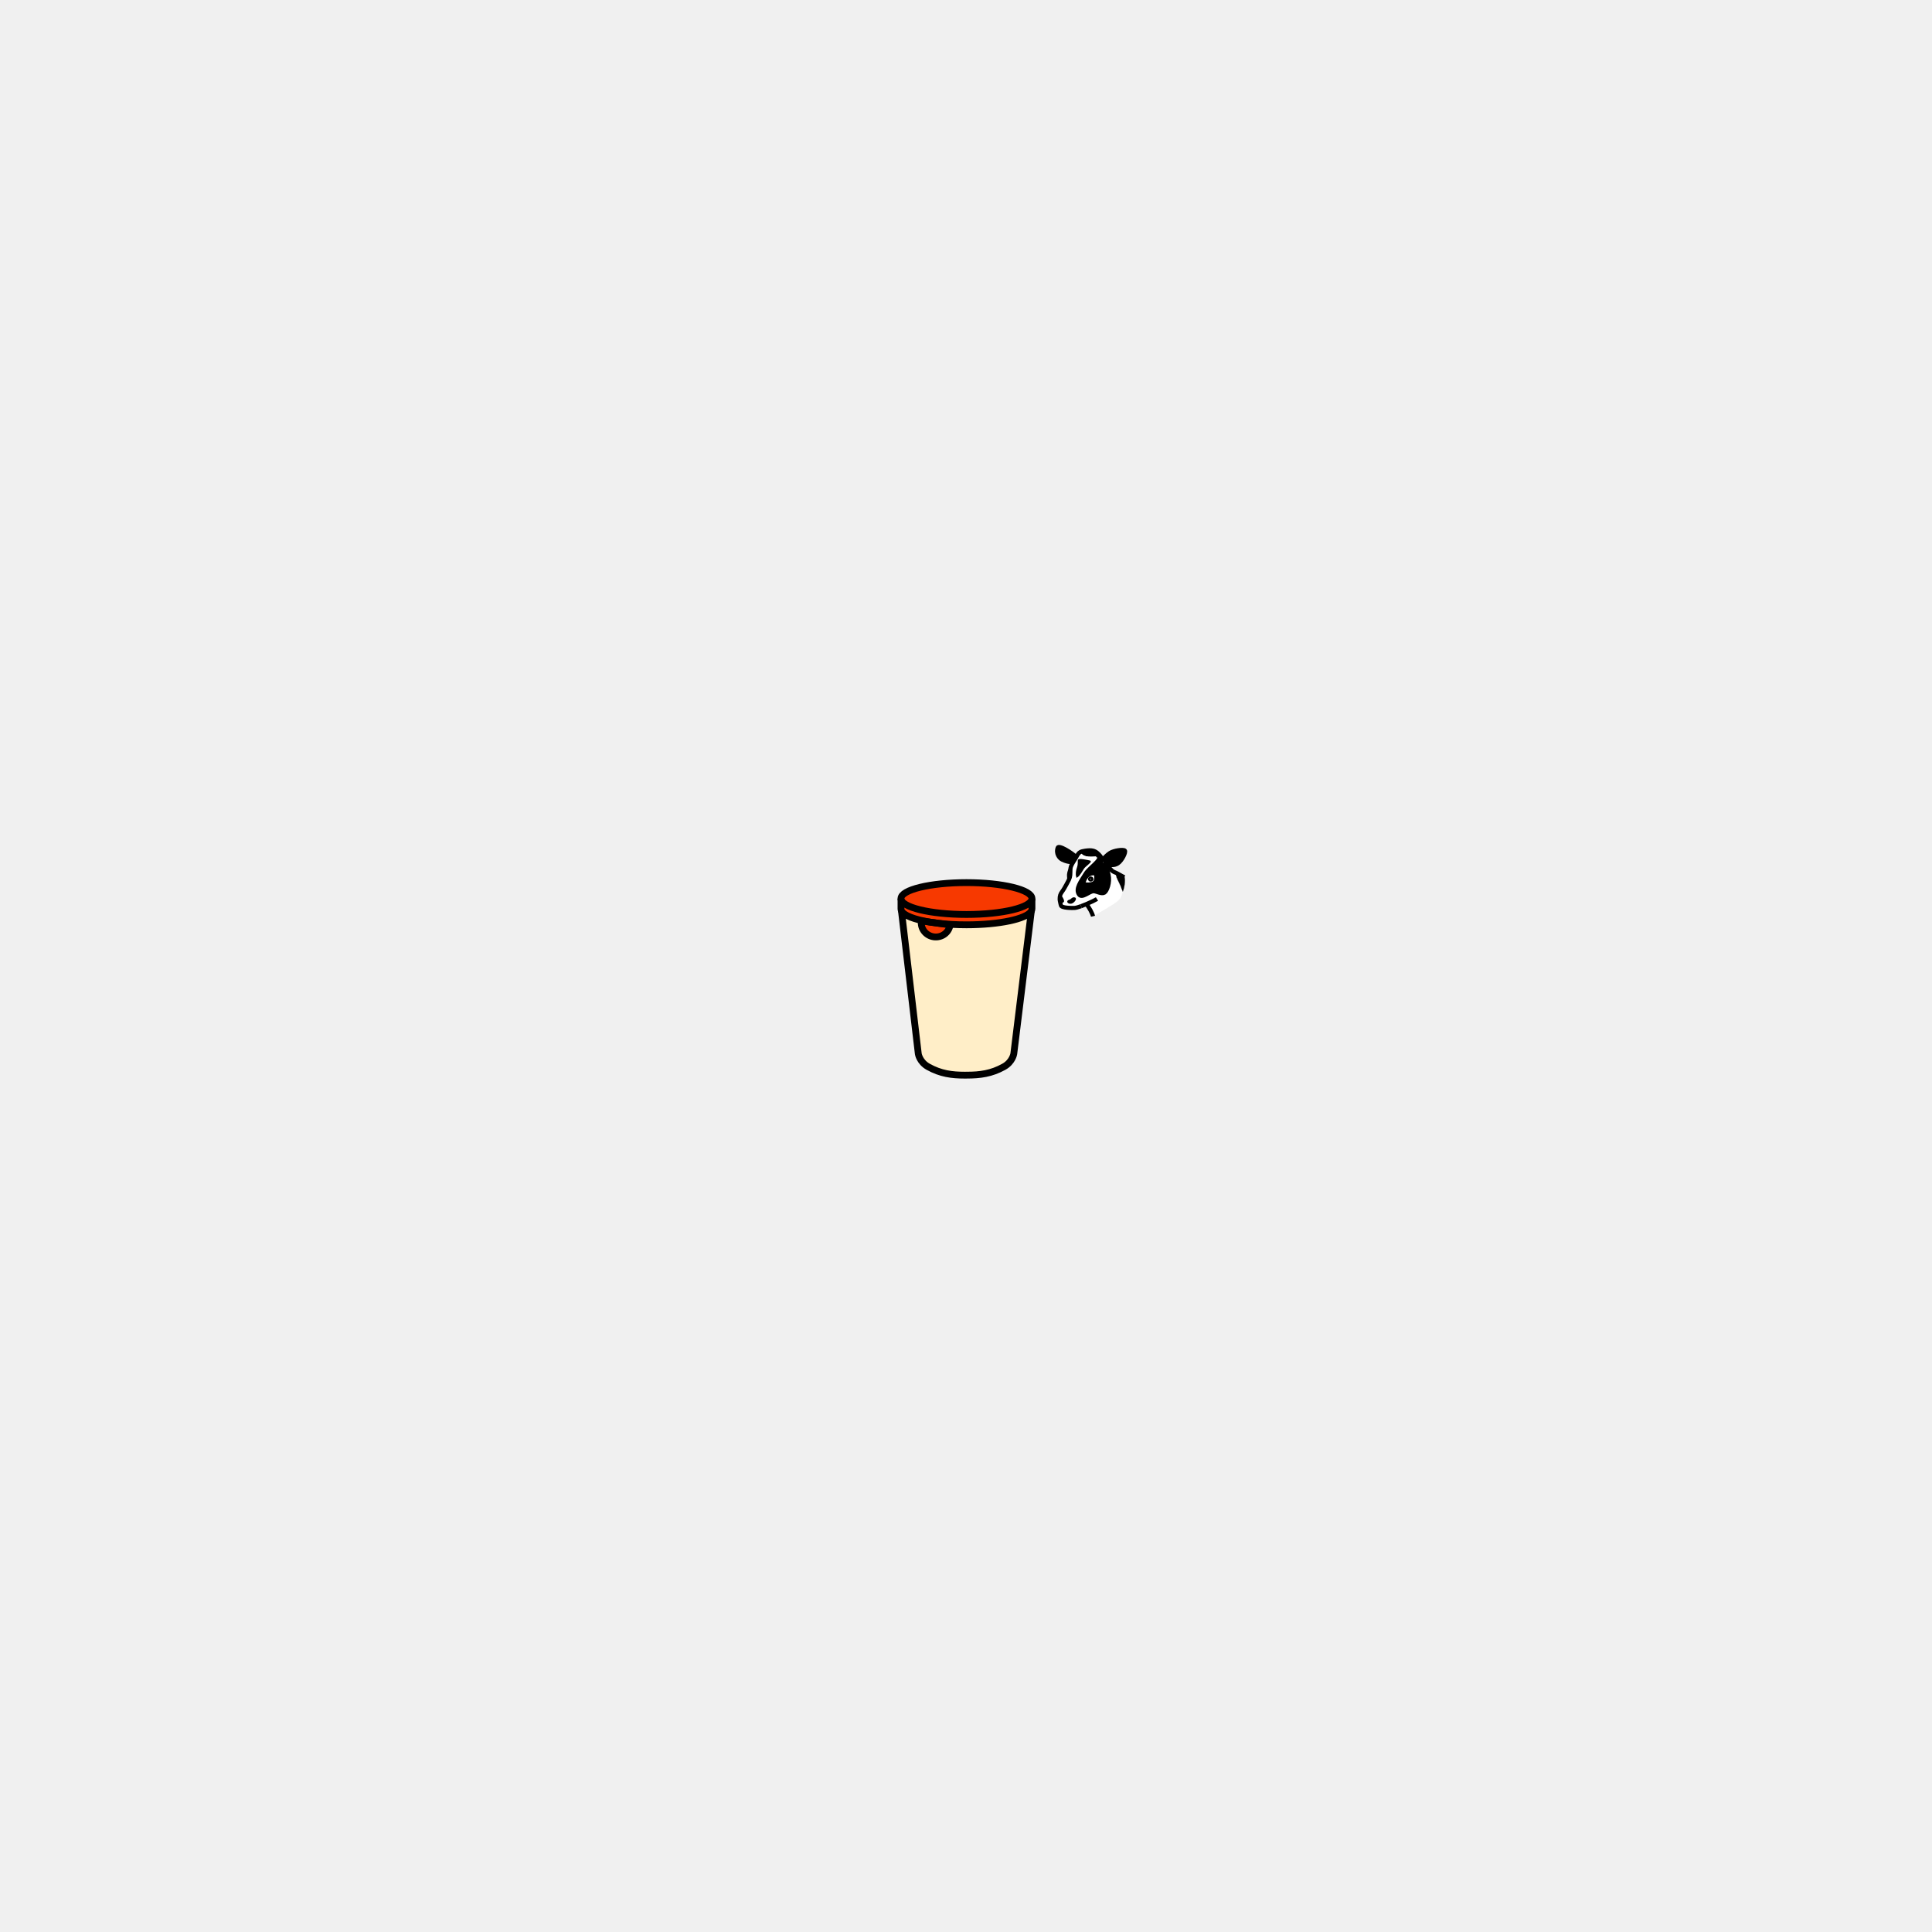
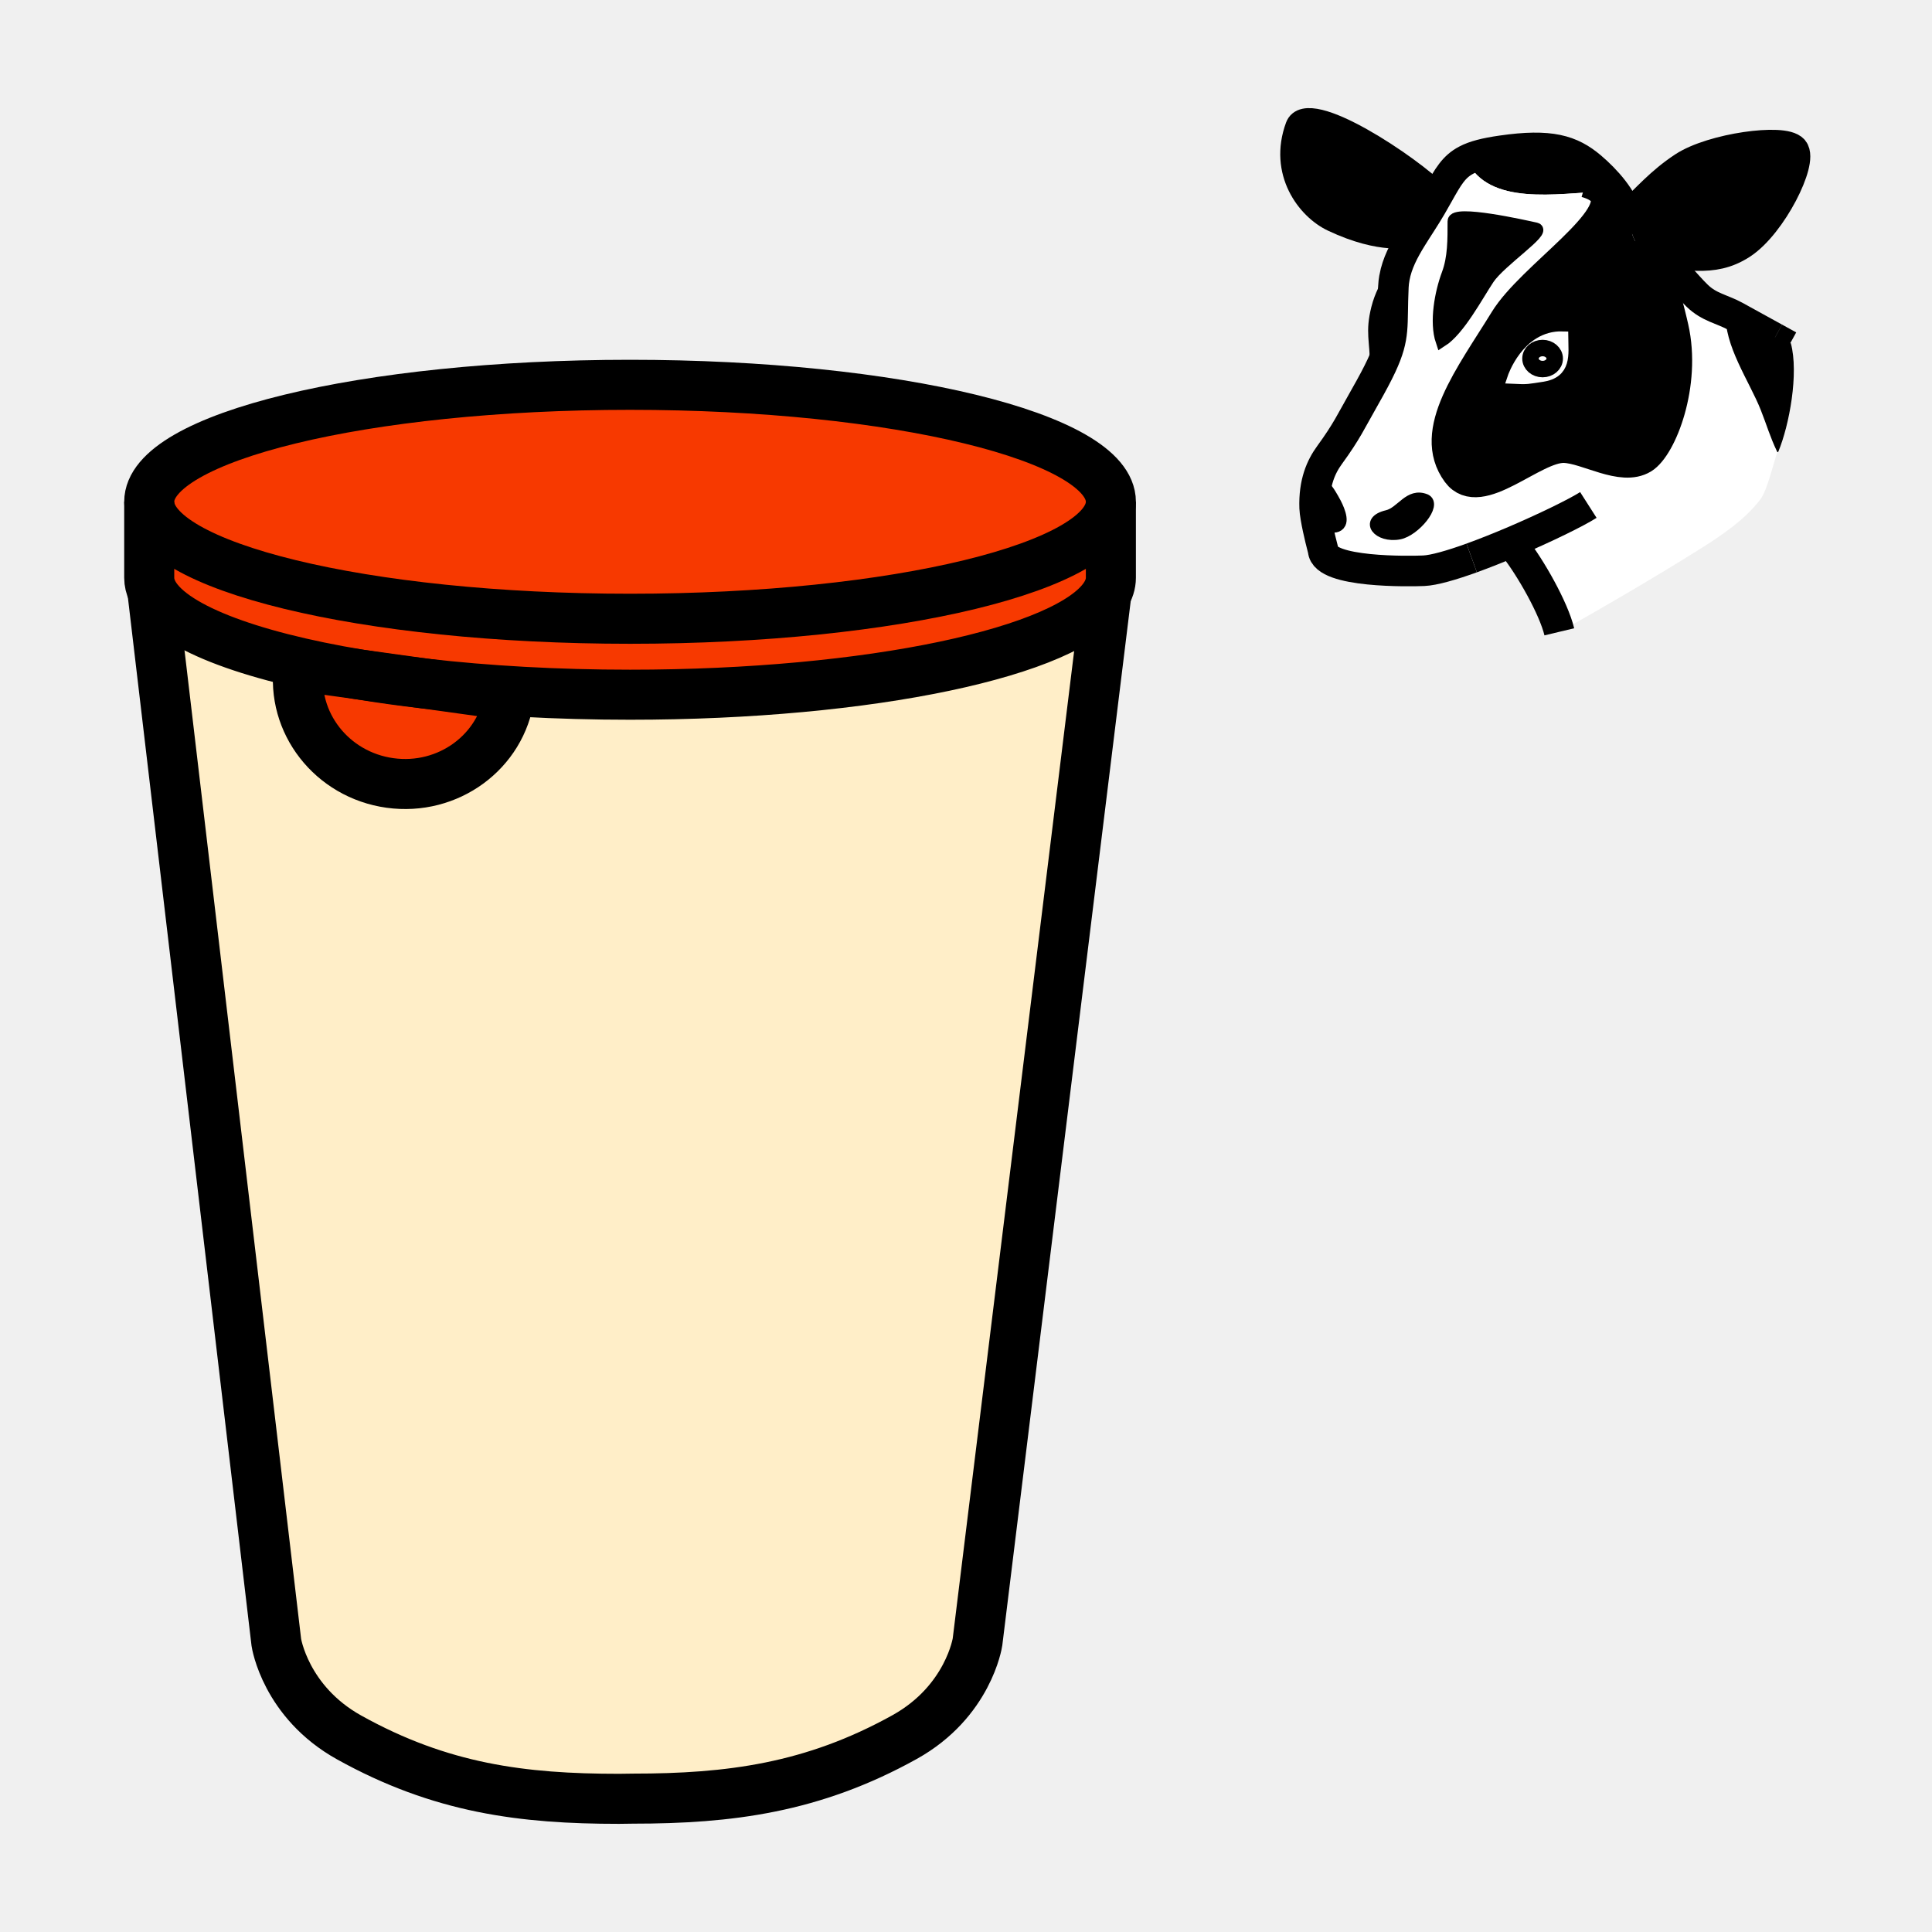
- <svg xmlns="http://www.w3.org/2000/svg" width="6037.35" height="6037.35" viewBox="0 0 6037.35 6037.35" overflow="visible">
+ <svg xmlns="http://www.w3.org/2000/svg" viewBox="2752.06 2594.35 822.12 822.12" overflow="visible">
  <path d="M3507.26 2738.178c1.729.64 3.84 1.4 6.64 2.41 3.36 12.59-.64 34.58-5.37 45.91-.02-.04-.04-.07-.05-.11-3-6.22-4.47-11.51-6.97-17.77-4.78-12.04-15.721-27.57-14.8-40.97 12.899 7.18 13.76 7.99 20.52 10.52l.03.01zM3454.48 2702.818l-1.33.33c-1.92-2.99-3.41-2.81-5.37-6.36-1.56-2.82-2.05-6.55-3.359-9.95l.06-.02c8.46-7.99 14.17-14.87 24-21.34 12.27-8.07 42.6-12.14 46.67-7.33 4.061 4.82-9.11 31.6-22 40-13.061 8.5-23.961 3.18-38.671 4.67z" />
  <path d="M3444.42 2686.838c1.31 3.4 1.8 7.13 3.359 9.95 1.96 3.55 3.45 3.37 5.37 6.36l1.33-.33c.47.93.93 1.96 1.39 3.06 4.42 10.64 8.23 27.88 8.23 27.88 5.479 24.09-5.03 50.89-12.86 55.65-9.1 5.52-23.81-4.23-33.51-4.57-13.11-.45-36 23.75-45.59 10.77-13-17.6 5.7-41.41 20.26-65.13 11.4-18.59 51.12-43.25 41.68-54.6 1.061-.04 2.08-.06 3.07-.06l1.36-.66c2.85 3.69 5.13 7.71 5.97 11.66l-.059.02zm-36.24 67.52c10.22-1.48 8.79-9.13 8.72-16.5-15.01-.43-20.92 17.33-20.92 17.33 6.34.31 6.01.07 12.2-.83z" />
  <path d="M3434.08 2675.878c-19.18.66-48.67 6.44-57.979-13.44 3.399-1.78 7.99-2.96 14.95-3.96 20.76-3 29.56-.24 38.1 7 3.11 2.64 6.51 6 9.36 9.68l-1.36.66c-.991 0-2.011.02-3.071.06z" />
  <path d="M3413.64 2746.928c0 2.48-2.311 4.48-5.16 4.48s-5.16-2-5.16-4.48 2.311-4.48 5.16-4.48 5.16 2.01 5.16 4.48z" fill="#fff" />
  <path d="M3416.9 2737.858c.07 7.37 1.5 15.02-8.72 16.5-6.19.9-5.86 1.14-12.2.83 0 0 5.91-17.76 20.92-17.33zm-8.42 13.55c2.85 0 5.16-2 5.16-4.48 0-2.47-2.311-4.48-5.16-4.48s-5.16 2-5.16 4.48 2.31 4.48 5.16 4.48z" fill="#fff" />
  <path d="M3370.54 2688.468c0-4.83 30.4 2.05 35.08 3.08 4.58 1-15.14 13.93-20.14 21.43-4.81 7.22-12.48 21.81-20.01 26.6-2.78-8.24-.41-20.73 2.529-28.58 2.631-7.01 2.541-14.76 2.541-22.53zM3358.78 2806.728c4.9 2.36-4.569 13.74-11.29 15.02-8.95 1.7-15.31-5.79-5.18-8.17 6-1.41 9.22-9.79 16.47-6.85zM3303.81 2648.148c4.61-12.51 49.02 17.31 60.25 28.89-.88 1.56-1.83 3.26-2.91 5.11-2.76 4.74-5.71 9.06-8.32 13.29l-1.02-.62s-11.67 3.27-32.66-6.67c-10.65-5.04-22.49-20.6-15.34-40zM3319.56 2806.368c1 1.7 4.47 7.92 3.04 10.77-1.91 3.82-8.96.29-10.021-1.15-.33-.46-.52-.96-.619-1.49-.2-1.1 0-2.31.199-3.38.44-2.4 1.16-9.48 2.32-10.03 1.821-.61 3.781 3.1 5.081 5.28z" />
  <path d="M3365.47 2739.578c7.529-4.79 15.2-19.38 20.01-26.6 5-7.5 24.72-20.43 20.14-21.43-4.68-1.03-35.08-7.91-35.08-3.08 0 7.77.091 15.52-2.54 22.53-2.94 7.85-5.31 20.34-2.53 28.58zm-50.99 61.51c-1.16.55-1.88 7.63-2.32 10.03-.199 1.07-.399 2.28-.199 3.38-.261-1.55-.44-2.96-.48-4.02-.38-10.79 2.8-17.63 6.3-22.44 7.51-10.33 9-14.08 14.99-24.6 3.16-5.55 5.47-9.89 7.16-13.52 5.91-12.7 4.27-16.72 5.05-33.44.06-1.36.22-2.68.45-3.97 0-.01.01-.01.01-.02 1.1-6.06 3.95-11.48 7.39-17.05 2.61-4.23 5.561-8.55 8.32-13.29 1.08-1.85 2.03-3.55 2.91-5.11 4.2-7.49 6.61-11.79 12.04-14.6 9.31 19.88 38.8 14.1 57.979 13.44 9.44 11.35-30.279 36.01-41.68 54.6-14.56 23.72-33.26 47.53-20.26 65.13 9.59 12.98 32.479-11.22 45.59-10.77 9.7.34 24.41 10.09 33.51 4.57 7.83-4.76 18.34-31.56 12.86-55.65 0 0-3.811-17.24-8.23-27.88l2.11-.9c6.72 3.75 11.12 10.26 16.3 15.24 5.17 4.98 10.45 5.6 16.101 8.67l16.85 9.28c-6.76-2.53-7.62-3.34-20.52-10.52-.921 13.4 10.02 28.93 14.8 40.97 2.5 6.26 3.97 11.55 6.97 17.77l-.03.01c-1.56 4.5-4.37 16.53-7.22 20.33-6.71 8.95-17.12 15.81-26.48 21.68-18.899 11.84-39.659 23.92-59.109 34.89l-.05-.09c-2.41-10.09-12.32-27.45-19.11-36.06l-.93-2.2c-5.82 2.47-11.761 4.84-17.25 6.83-8.53 3.08-16.011 5.24-20.391 5.44-5.979.26-42.22.92-42.81-8.68 0 0-2.16-8.12-3.14-14.04.1.53.289 1.03.619 1.49 1.061 1.44 8.11 4.97 10.021 1.15 1.43-2.85-2.04-9.07-3.04-10.77-1.301-2.18-3.261-5.89-5.081-5.28zm33.01 20.66c6.721-1.28 16.19-12.66 11.29-15.02-7.25-2.94-10.47 5.44-16.47 6.85-10.13 2.38-3.77 9.87 5.18 8.17z" fill="#fff" />
  <g fill="none">
    <path d="M3364.48 2677.478a16.3 16.3 0 0 0-.42-.44c-11.23-11.58-55.64-41.4-60.25-28.89-7.15 19.4 4.689 34.96 15.34 40 20.99 9.94 32.66 6.67 32.66 6.67" stroke="#000" stroke-width="9.578" />
    <path d="M3345.43 2712.508c-2.21 3.96-4.58 7.99-5.95 13.47-2.46 9.82-.5 13.08-.5 23.5M3350.48 2699.478c-.76 5.18-2.82 9.06-5.04 13.01" stroke="#000" stroke-width="8" />
    <path d="M3416.9 2737.858c.07 7.37 1.5 15.02-8.72 16.5-6.19.9-5.86 1.14-12.2.83 0 0 5.91-17.76 20.92-17.33z" stroke="#fff" stroke-width="5" />
    <path d="M3413.64 2746.928c0 2.48-2.311 4.48-5.16 4.48s-5.16-2-5.16-4.48 2.311-4.48 5.16-4.48 5.16 2.01 5.16 4.48z" stroke="#000" stroke-width="7" />
    <path d="M3342.31 2813.578c-10.13 2.38-3.771 9.87 5.18 8.17 6.721-1.28 16.19-12.66 11.29-15.02-7.25-2.94-10.47 5.44-16.47 6.85z" stroke="#000" stroke-width="4.309" />
    <path d="M3370.54 2688.468c0-4.83 30.4 2.05 35.08 3.08 4.58 1-15.14 13.93-20.14 21.43-4.81 7.22-12.48 21.81-20.01 26.6-2.78-8.24-.41-20.73 2.529-28.58 2.631-7.01 2.541-14.76 2.541-22.53z" stroke="#000" stroke-width="5" />
    <path d="M3378.3 2831.778c5.489-1.99 11.43-4.36 17.25-6.83 14.01-5.95 27.359-12.5 32.399-15.72M3396.48 2827.148c6.79 8.61 16.7 25.97 19.11 36.06" stroke="#000" stroke-width="13" />
    <path d="M3319.56 2806.368c1 1.7 4.47 7.92 3.04 10.77-1.91 3.82-8.96.29-10.021-1.15-.33-.46-.52-.96-.619-1.49-.2-1.1 0-2.31.199-3.38.44-2.4 1.16-9.48 2.32-10.03 1.821-.61 3.781 3.1 5.081 5.28z" stroke="#000" stroke-width="4.308" />
    <path stroke="#000" stroke-width="13" d="M3507.26 2738.178l6 3.31M3457.98 2704.978c6.72 3.75 11.12 10.26 16.3 15.24 5.17 4.98 10.45 5.6 16.101 8.67l16.85 9.28" />
    <path d="M3426.88 2671.908c3.529 1.02 5.859 2.36 7.199 3.97 9.44 11.35-30.279 36.01-41.68 54.6-14.56 23.72-33.26 47.53-20.26 65.13 9.59 12.98 32.479-11.22 45.59-10.77 9.7.34 24.41 10.09 33.51 4.57 7.83-4.76 18.34-31.56 12.86-55.65 0 0-3.811-17.24-8.23-27.88-.46-1.1-.92-2.13-1.39-3.06 14.71-1.49 25.61 3.83 38.67-4.67 12.89-8.4 26.061-35.18 22-40-4.07-4.81-34.4-.74-46.67 7.33-9.83 6.47-15.54 13.35-24 21.34-.84-3.95-3.12-7.97-5.97-11.66-2.851-3.68-6.25-7.04-9.36-9.68-8.54-7.24-17.34-10-38.1-7-6.96 1-11.551 2.18-14.95 3.96-5.43 2.81-7.84 7.11-12.04 14.6-.88 1.56-1.83 3.26-2.91 5.11-2.76 4.74-5.71 9.06-8.32 13.29-3.439 5.57-6.29 10.99-7.39 17.05 0 .01-.01.01-.01.02-.23 1.29-.391 2.61-.45 3.97-.78 16.72.86 20.74-5.05 33.44-1.69 3.63-4 7.97-7.16 13.52-5.99 10.52-7.48 14.27-14.99 24.6-3.5 4.81-6.68 11.65-6.3 22.44.04 1.06.22 2.47.48 4.02.979 5.92 3.14 14.04 3.14 14.04.59 9.6 36.83 8.94 42.81 8.68 4.38-.2 11.86-2.36 20.391-5.44" stroke="#000" stroke-width="13" />
    <path d="M3507.23 2738.168c-6.76-2.53-7.62-3.34-20.52-10.52" stroke="#000" stroke-width=".5" stroke-linecap="round" stroke-linejoin="round" />
    <path stroke="#000" stroke-width="13" d="M3507.26 2738.178l-.03-.01" />
    <path d="M3486.71 2727.648c-.921 13.4 10.02 28.93 14.8 40.97 2.5 6.26 3.97 11.55 6.97 17.77.01.04.03.07.05.11 4.73-11.33 8.73-33.32 5.37-45.91-2.8-1.01-4.91-1.77-6.64-2.41" stroke="#000" stroke-width=".5" stroke-linecap="round" stroke-linejoin="round" />
  </g>
  <g>
    <path d="M3224.77 2807.88c0 27.49-91.61 49.77-204.61 49.77s-204.6-22.28-204.6-49.77c0-27.5 91.6-49.78 204.6-49.78s204.61 22.28 204.61 49.78z" fill="#f73900" />
    <path d="M2816.89 2845.91c-.88-1.88-1.33-3.79-1.33-5.72v-32.31c0 27.49 91.6 49.77 204.6 49.77s204.61-22.28 204.61-49.77v32.31c0 2.61-.83 5.18-2.43 7.68-15.17 23.85-99.92 42.1-202.18 42.1-31.2 0-60.76-1.7-87.22-4.74l-27.86-3.87c-47.92-7.95-81.25-20.72-88.19-35.44v-.01z" fill="#f73900" />
    <path d="M2932.94 2885.23l35.93 5c-3.35 24.04-26.12 40.74-50.88 37.29-24.75-3.44-42.1-25.72-38.76-49.76l25.85 3.6c8.82 1.46 18.13 2.76 27.86 3.87z" fill="#f73900" />
    <path d="M3222.73 2848.12l-54.72 444.959s-3.8 25.311-31 40.44c-39.06 21.7-74.61 26.2-115.59 26.2l-5.99.08c-40.98 0-75.72-4.391-114.78-26.101-27.2-15.13-31-40.439-31-40.439l-52.76-447.34c6.94 14.72 40.27 27.49 88.19 35.44l-25.85-3.6c-3.34 24.04 14.01 46.32 38.76 49.76 24.76 3.45 47.53-13.25 50.88-37.29l-35.93-5c26.46 3.04 56.02 4.74 87.22 4.74 102.26 0 187.01-18.25 202.18-42.1l.39.251z" fill="#ffeec8" />
    <g fill="none" stroke="#000" stroke-width="21.297">
      <path d="M3224.77 2807.88c0 27.49-91.61 49.77-204.61 49.77s-204.6-22.28-204.6-49.77c0-27.5 91.6-49.78 204.6-49.78s204.61 22.28 204.61 49.78z" />
      <path d="M2816.89 2845.92c6.94 14.72 40.27 27.49 88.19 35.44 8.82 1.46 18.13 2.76 27.86 3.87 26.46 3.04 56.02 4.74 87.22 4.74 102.26 0 187.01-18.25 202.18-42.1 1.6-2.5 2.43-5.07 2.43-7.68v-32.31M2815.56 2807.88v32.31c0 1.93.45 3.84 1.33 5.72" />
      <path d="M3222.73 2848.12l-54.72 444.959s-3.8 25.311-31 40.44c-39.06 21.7-74.61 26.2-115.59 26.2l-5.99.08c-40.98 0-75.72-4.391-114.78-26.101-27.2-15.13-31-40.439-31-40.439l-52.76-447.34v-.01l-.01-.11" />
      <path d="M2932.94 2885.23l35.93 5c-3.35 24.04-26.12 40.74-50.88 37.29-24.75-3.44-42.1-25.72-38.76-49.76l25.85 3.6 27.86 3.87z" />
    </g>
  </g>
  <path fill="none" d="M2736.48 2570.48h850.394v850.394H2736.48z" />
</svg>
